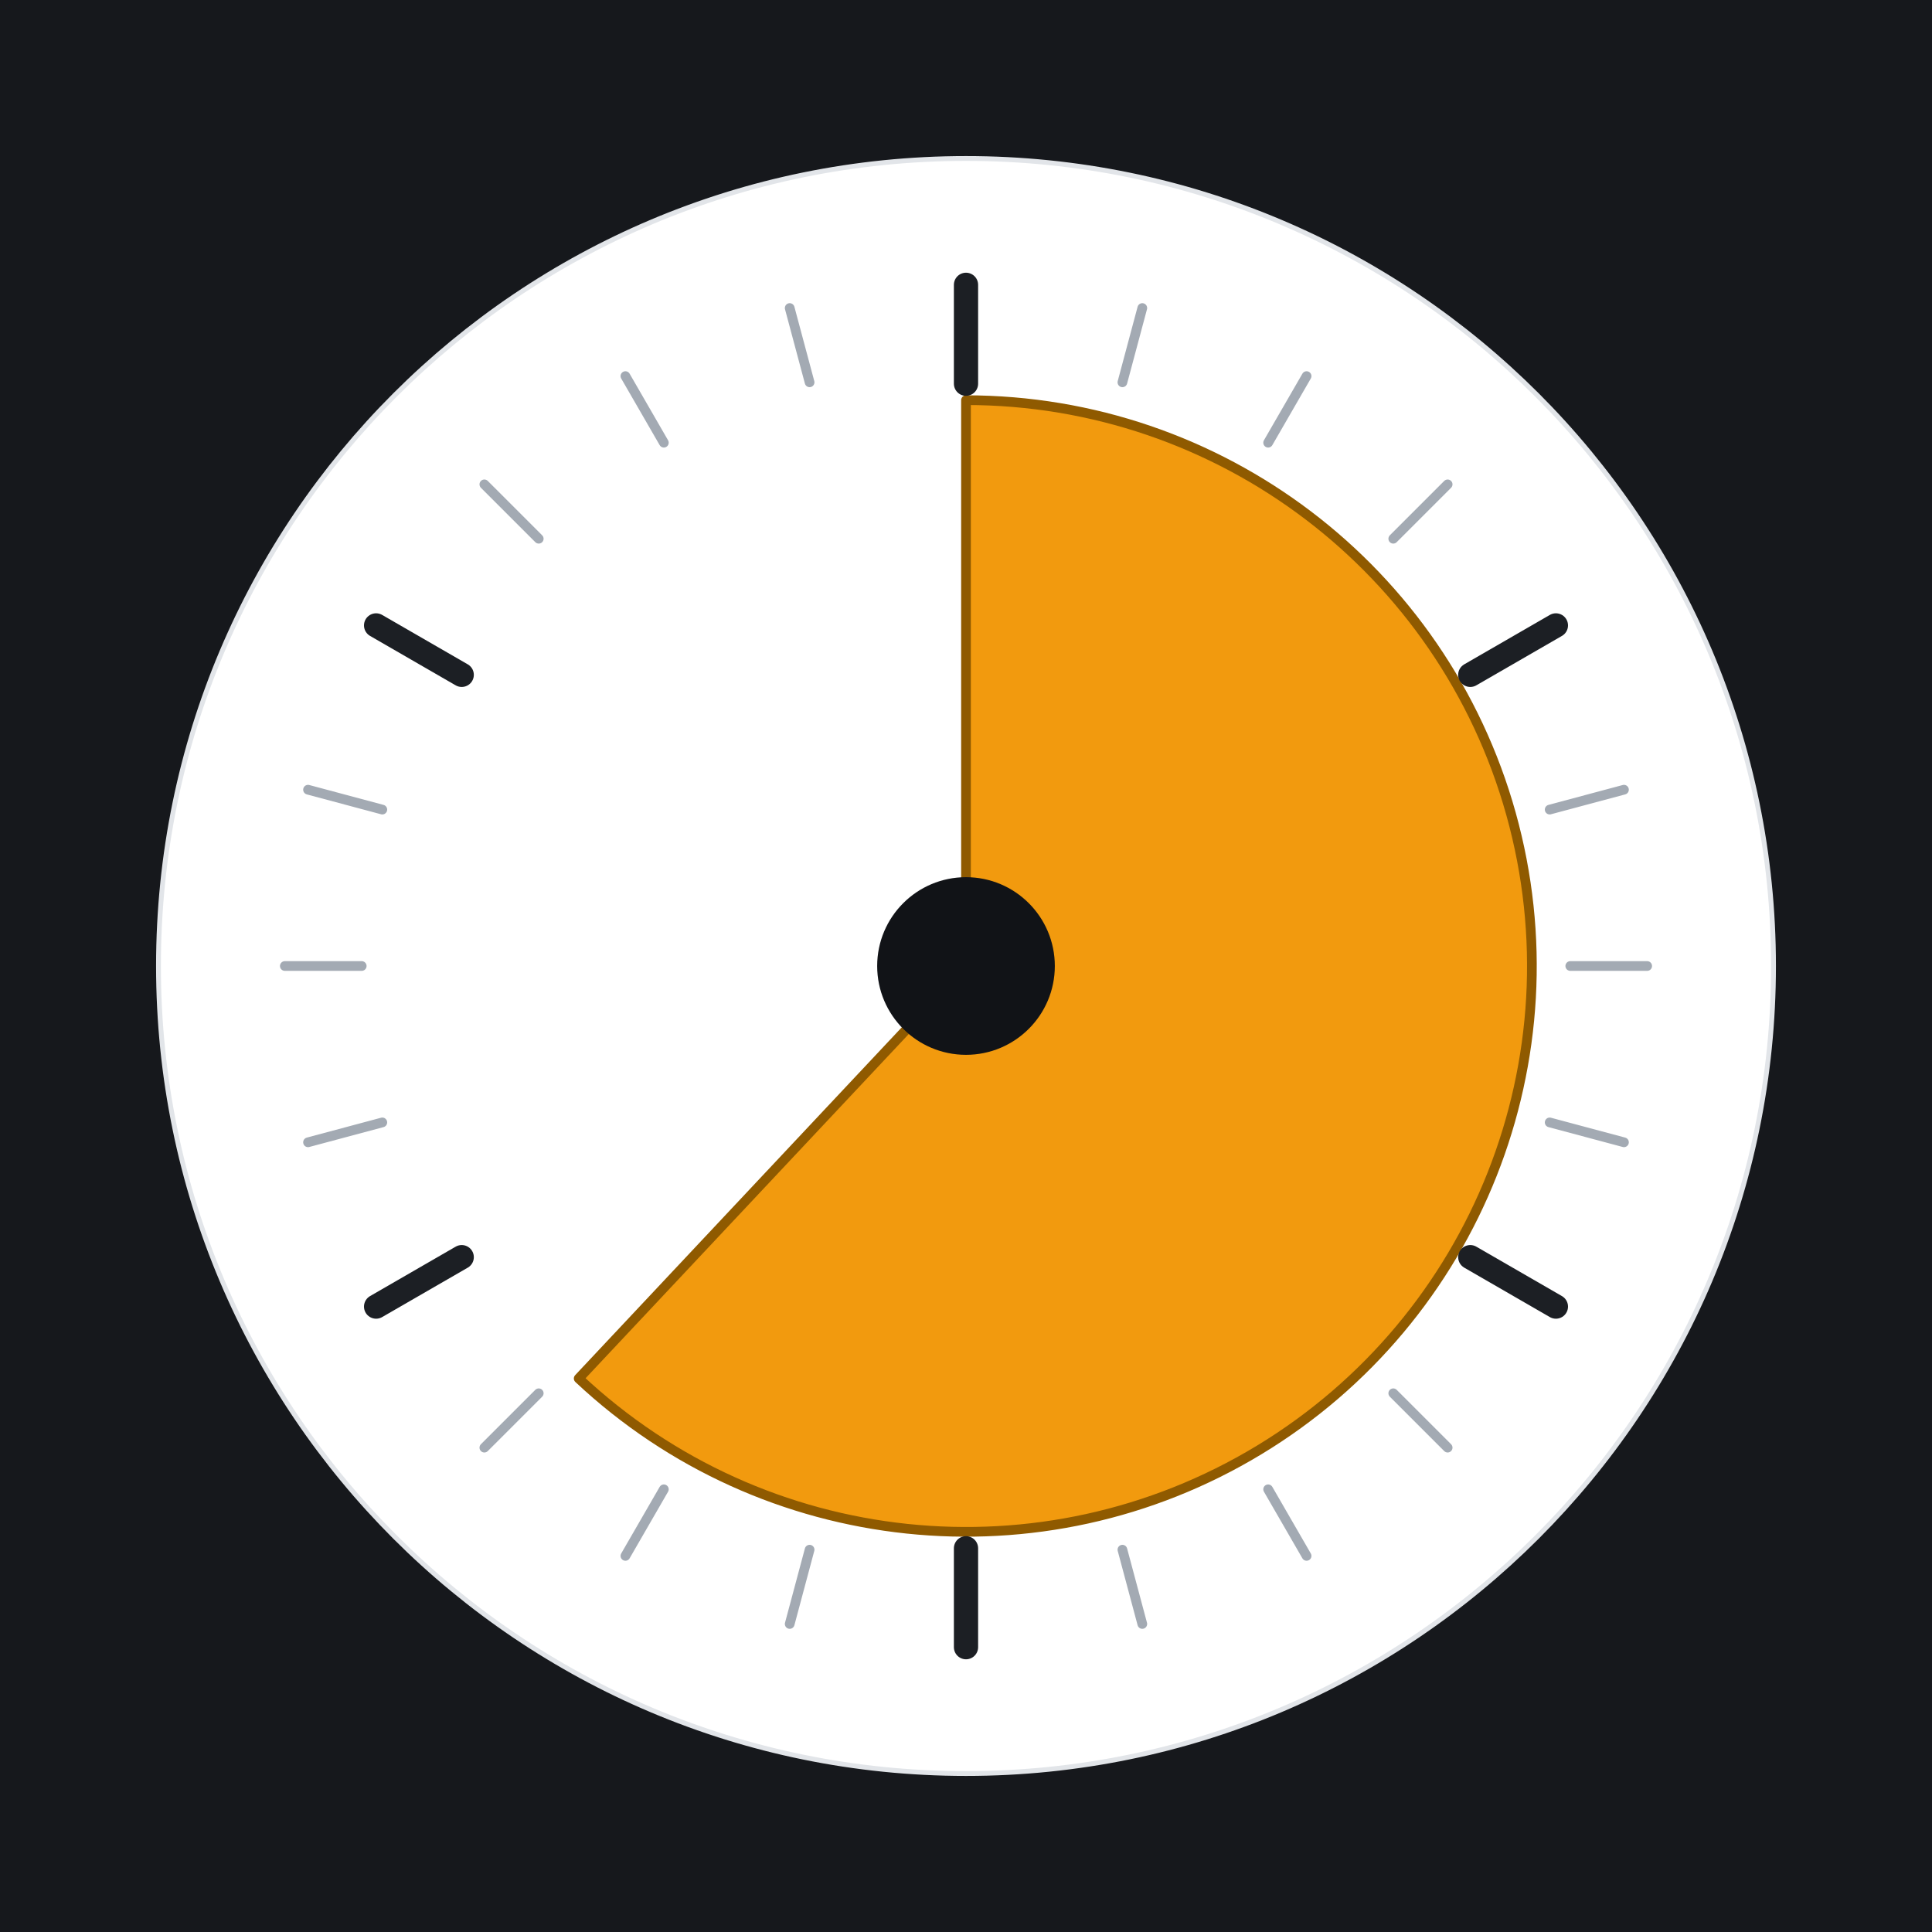
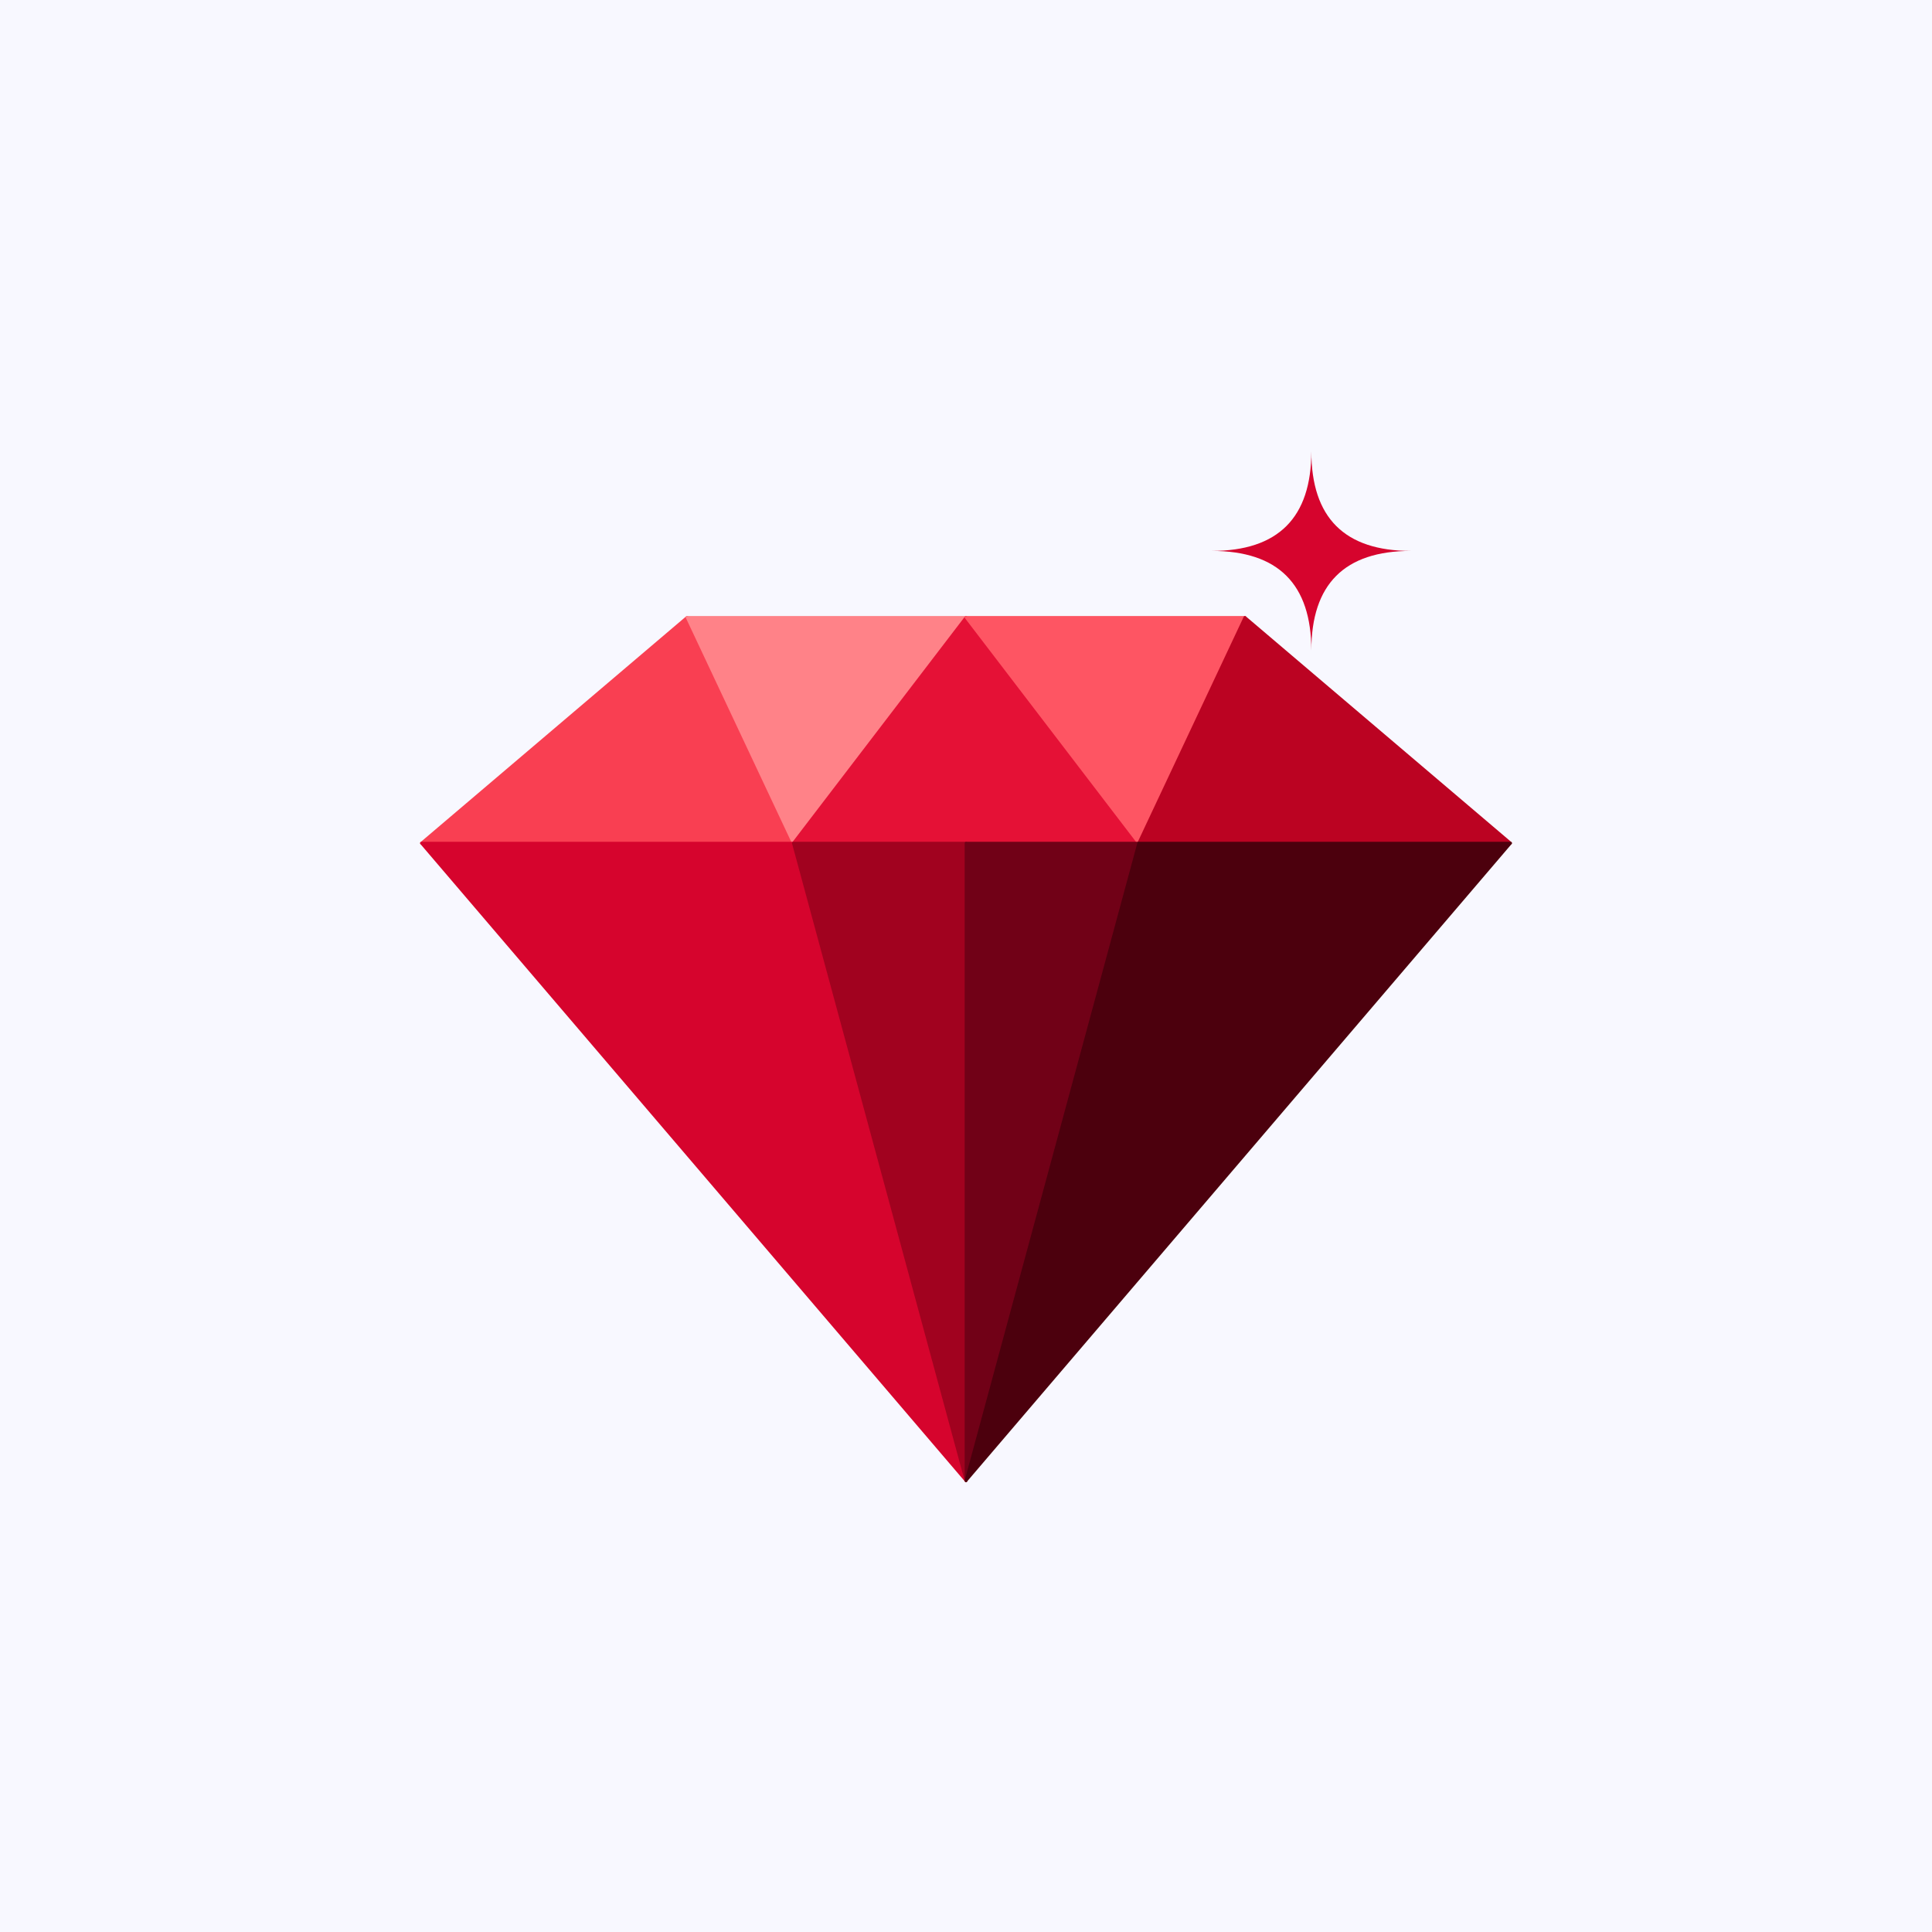
<svg xmlns="http://www.w3.org/2000/svg" viewBox="0 0 512 512">
-   <rect width="512" height="512" fill="#16181C" />
-   <circle cx="256" cy="256" r="214" fill="#FFFFFF" stroke="#E2E5E9" stroke-width="1.28" />
-   <path d="M256.00 256.00L256.00 106.05A149.95 149.95 0 1 1 153.36 365.31Z" fill="#F29A0E" stroke="#8F5A00" stroke-width="2.57" stroke-linejoin="round" />
-   <line x1="256.00" y1="101.69" x2="256.00" y2="75.48" stroke="#1C1F24" stroke-width="6.42" stroke-linecap="round" />
-   <line x1="297.45" y1="101.32" x2="302.72" y2="81.63" stroke="#A3AAB3" stroke-width="2.57" stroke-linecap="round" />
-   <line x1="336.07" y1="117.32" x2="346.26" y2="99.67" stroke="#A3AAB3" stroke-width="2.57" stroke-linecap="round" />
-   <line x1="369.23" y1="142.77" x2="383.64" y2="128.36" stroke="#A3AAB3" stroke-width="2.57" stroke-linecap="round" />
-   <line x1="389.64" y1="178.84" x2="412.33" y2="165.74" stroke="#1C1F24" stroke-width="6.42" stroke-linecap="round" />
-   <line x1="410.68" y1="214.55" x2="430.37" y2="209.28" stroke="#A3AAB3" stroke-width="2.57" stroke-linecap="round" />
-   <line x1="416.14" y1="256.00" x2="436.52" y2="256.00" stroke="#A3AAB3" stroke-width="2.57" stroke-linecap="round" />
-   <line x1="410.68" y1="297.45" x2="430.37" y2="302.72" stroke="#A3AAB3" stroke-width="2.57" stroke-linecap="round" />
-   <line x1="389.64" y1="333.16" x2="412.33" y2="346.26" stroke="#1C1F24" stroke-width="6.42" stroke-linecap="round" />
-   <line x1="369.23" y1="369.23" x2="383.64" y2="383.64" stroke="#A3AAB3" stroke-width="2.57" stroke-linecap="round" />
-   <line x1="336.07" y1="394.68" x2="346.26" y2="412.33" stroke="#A3AAB3" stroke-width="2.57" stroke-linecap="round" />
-   <line x1="297.45" y1="410.68" x2="302.72" y2="430.37" stroke="#A3AAB3" stroke-width="2.57" stroke-linecap="round" />
-   <line x1="256.00" y1="410.31" x2="256.00" y2="436.52" stroke="#1C1F24" stroke-width="6.42" stroke-linecap="round" />
-   <line x1="214.55" y1="410.68" x2="209.28" y2="430.37" stroke="#A3AAB3" stroke-width="2.57" stroke-linecap="round" />
-   <line x1="175.93" y1="394.68" x2="165.74" y2="412.33" stroke="#A3AAB3" stroke-width="2.57" stroke-linecap="round" />
-   <line x1="142.77" y1="369.23" x2="128.36" y2="383.64" stroke="#A3AAB3" stroke-width="2.57" stroke-linecap="round" />
-   <line x1="122.36" y1="333.16" x2="99.67" y2="346.26" stroke="#1C1F24" stroke-width="6.42" stroke-linecap="round" />
-   <line x1="101.32" y1="297.45" x2="81.63" y2="302.72" stroke="#A3AAB3" stroke-width="2.57" stroke-linecap="round" />
-   <line x1="95.86" y1="256.00" x2="75.48" y2="256.00" stroke="#A3AAB3" stroke-width="2.57" stroke-linecap="round" />
-   <line x1="101.32" y1="214.55" x2="81.63" y2="209.28" stroke="#A3AAB3" stroke-width="2.57" stroke-linecap="round" />
-   <line x1="122.36" y1="178.84" x2="99.67" y2="165.74" stroke="#1C1F24" stroke-width="6.42" stroke-linecap="round" />
-   <line x1="142.77" y1="142.77" x2="128.36" y2="128.36" stroke="#A3AAB3" stroke-width="2.57" stroke-linecap="round" />
-   <line x1="175.93" y1="117.32" x2="165.74" y2="99.67" stroke="#A3AAB3" stroke-width="2.57" stroke-linecap="round" />
-   <line x1="214.55" y1="101.32" x2="209.28" y2="81.63" stroke="#A3AAB3" stroke-width="2.57" stroke-linecap="round" />
-   <circle cx="256" cy="256" r="23.54" fill="#111317" />
+   <rect width="512" height="512" fill="#F8F8FF" />
+   <g transform="translate(256 256) scale(0.88) translate(-256 -237)">
+     <polygon points="92,200 172,132 204,200" fill="#F93F52" stroke="#F93F52" stroke-width="0.8" stroke-linejoin="round" />
+     <polygon points="172,132 256,132 204,200" fill="#FF8288" stroke="#FF8288" stroke-width="0.8" stroke-linejoin="round" />
+     <polygon points="256,132 204,200 308,200" fill="#E51136" stroke="#E51136" stroke-width="0.8" stroke-linejoin="round" />
+     <polygon points="256,132 340,132 308,200" fill="#FE5563" stroke="#FE5563" stroke-width="0.8" stroke-linejoin="round" />
+     <polygon points="340,132 308,200 420,200" fill="#BB0322" stroke="#BB0322" stroke-width="0.8" stroke-linejoin="round" />
+     <polygon points="92,200 204,200 256,392" fill="#D6042D" stroke="#D6042D" stroke-width="0.8" stroke-linejoin="round" />
+     <polygon points="204,200 256,200 256,392" fill="#A1021F" stroke="#A1021F" stroke-width="0.8" stroke-linejoin="round" />
+     <polygon points="256,200 308,200 256,392" fill="#710117" stroke="#710117" stroke-width="0.8" stroke-linejoin="round" />
+     <polygon points="308,200 420,200 256,392" fill="#4C000D" stroke="#4C000D" stroke-width="0.8" stroke-linejoin="round" />
+     <path d="M360 82Q360 112 390 112Q360 112 360 142Q360 112 330 112Q360 112 360 82Z" fill="#D6042D" />
+   </g>
</svg>
